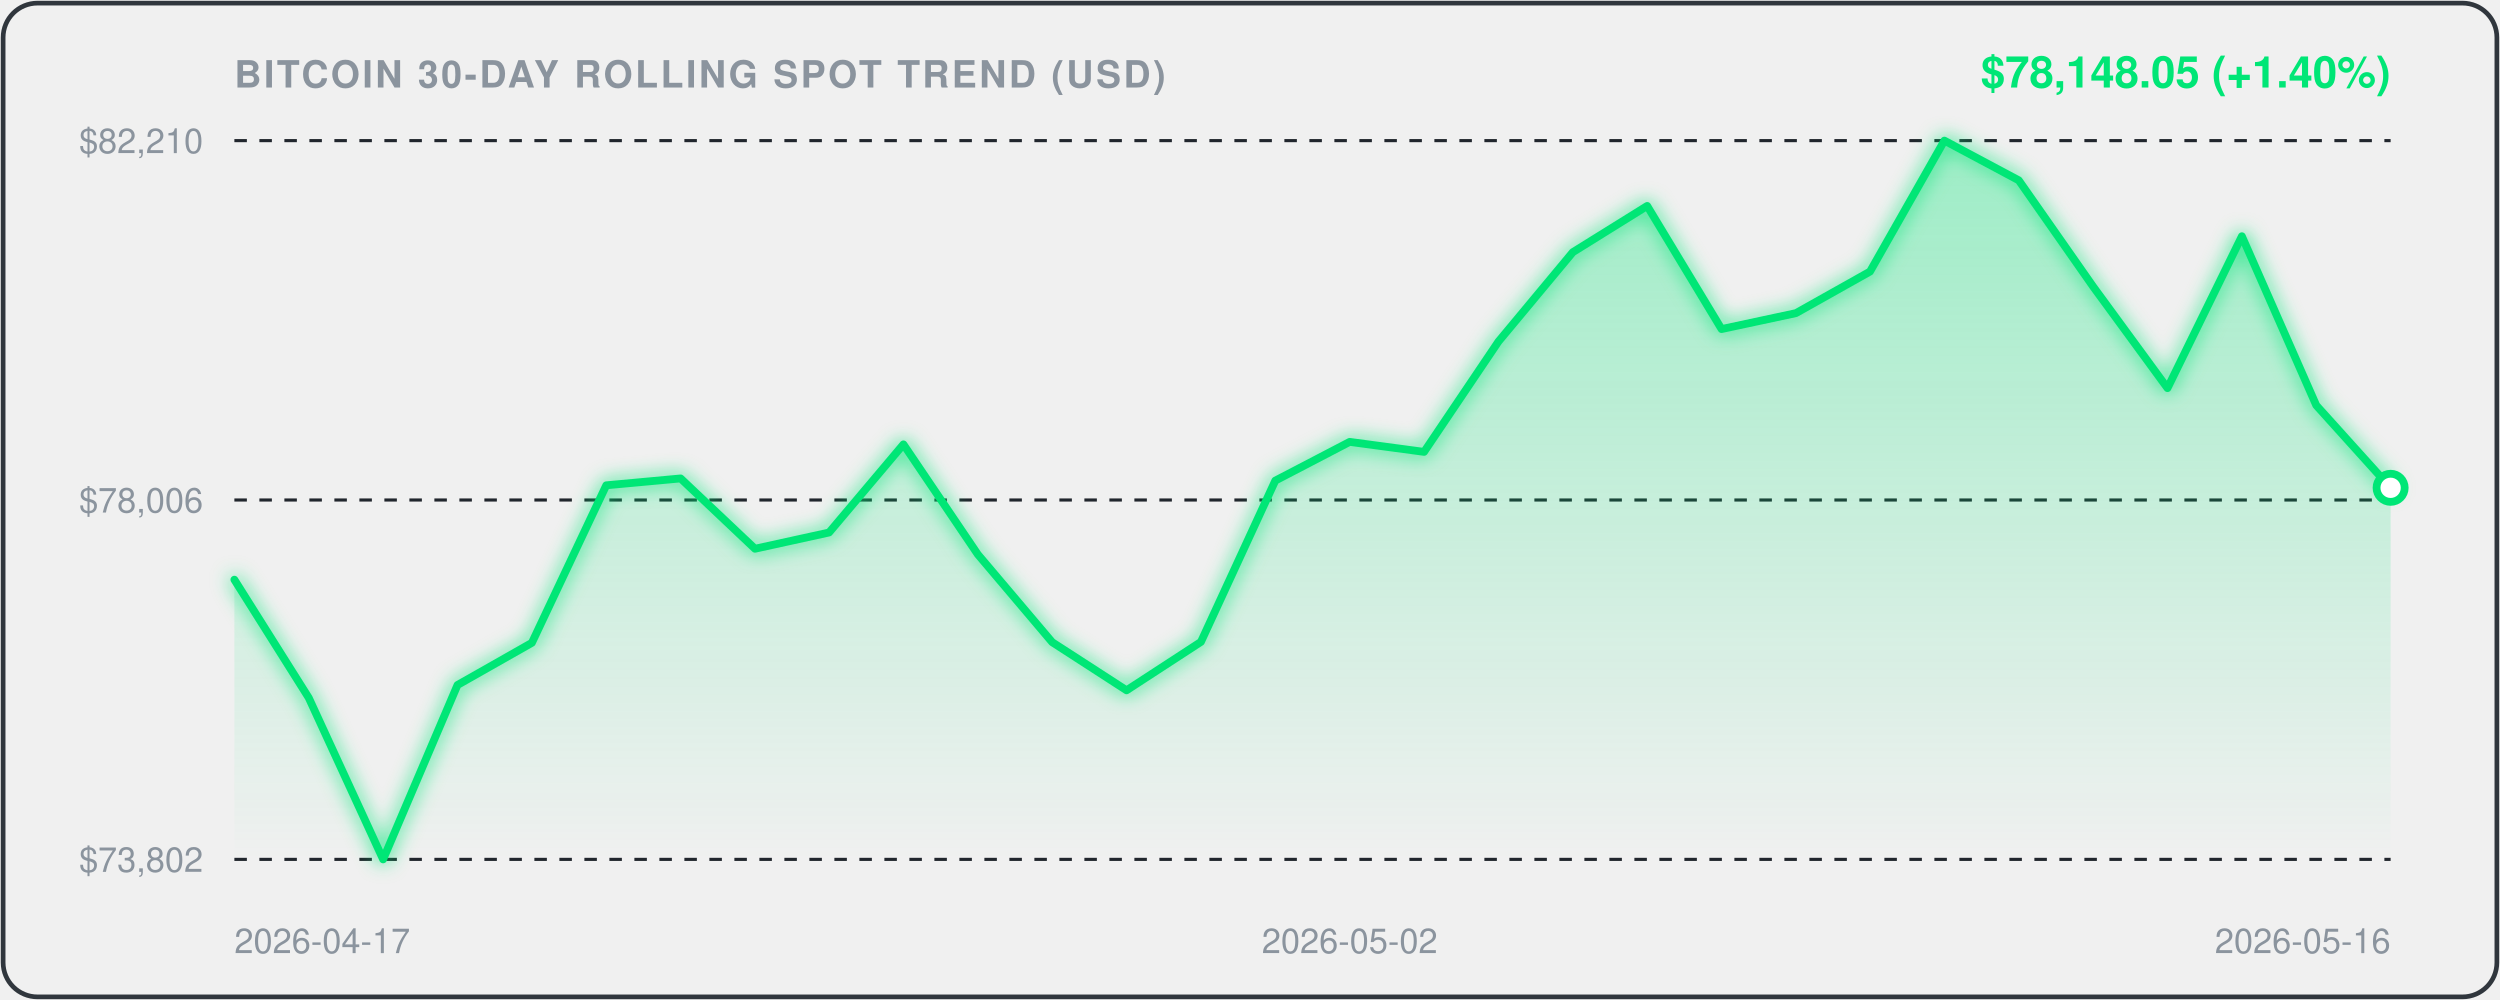
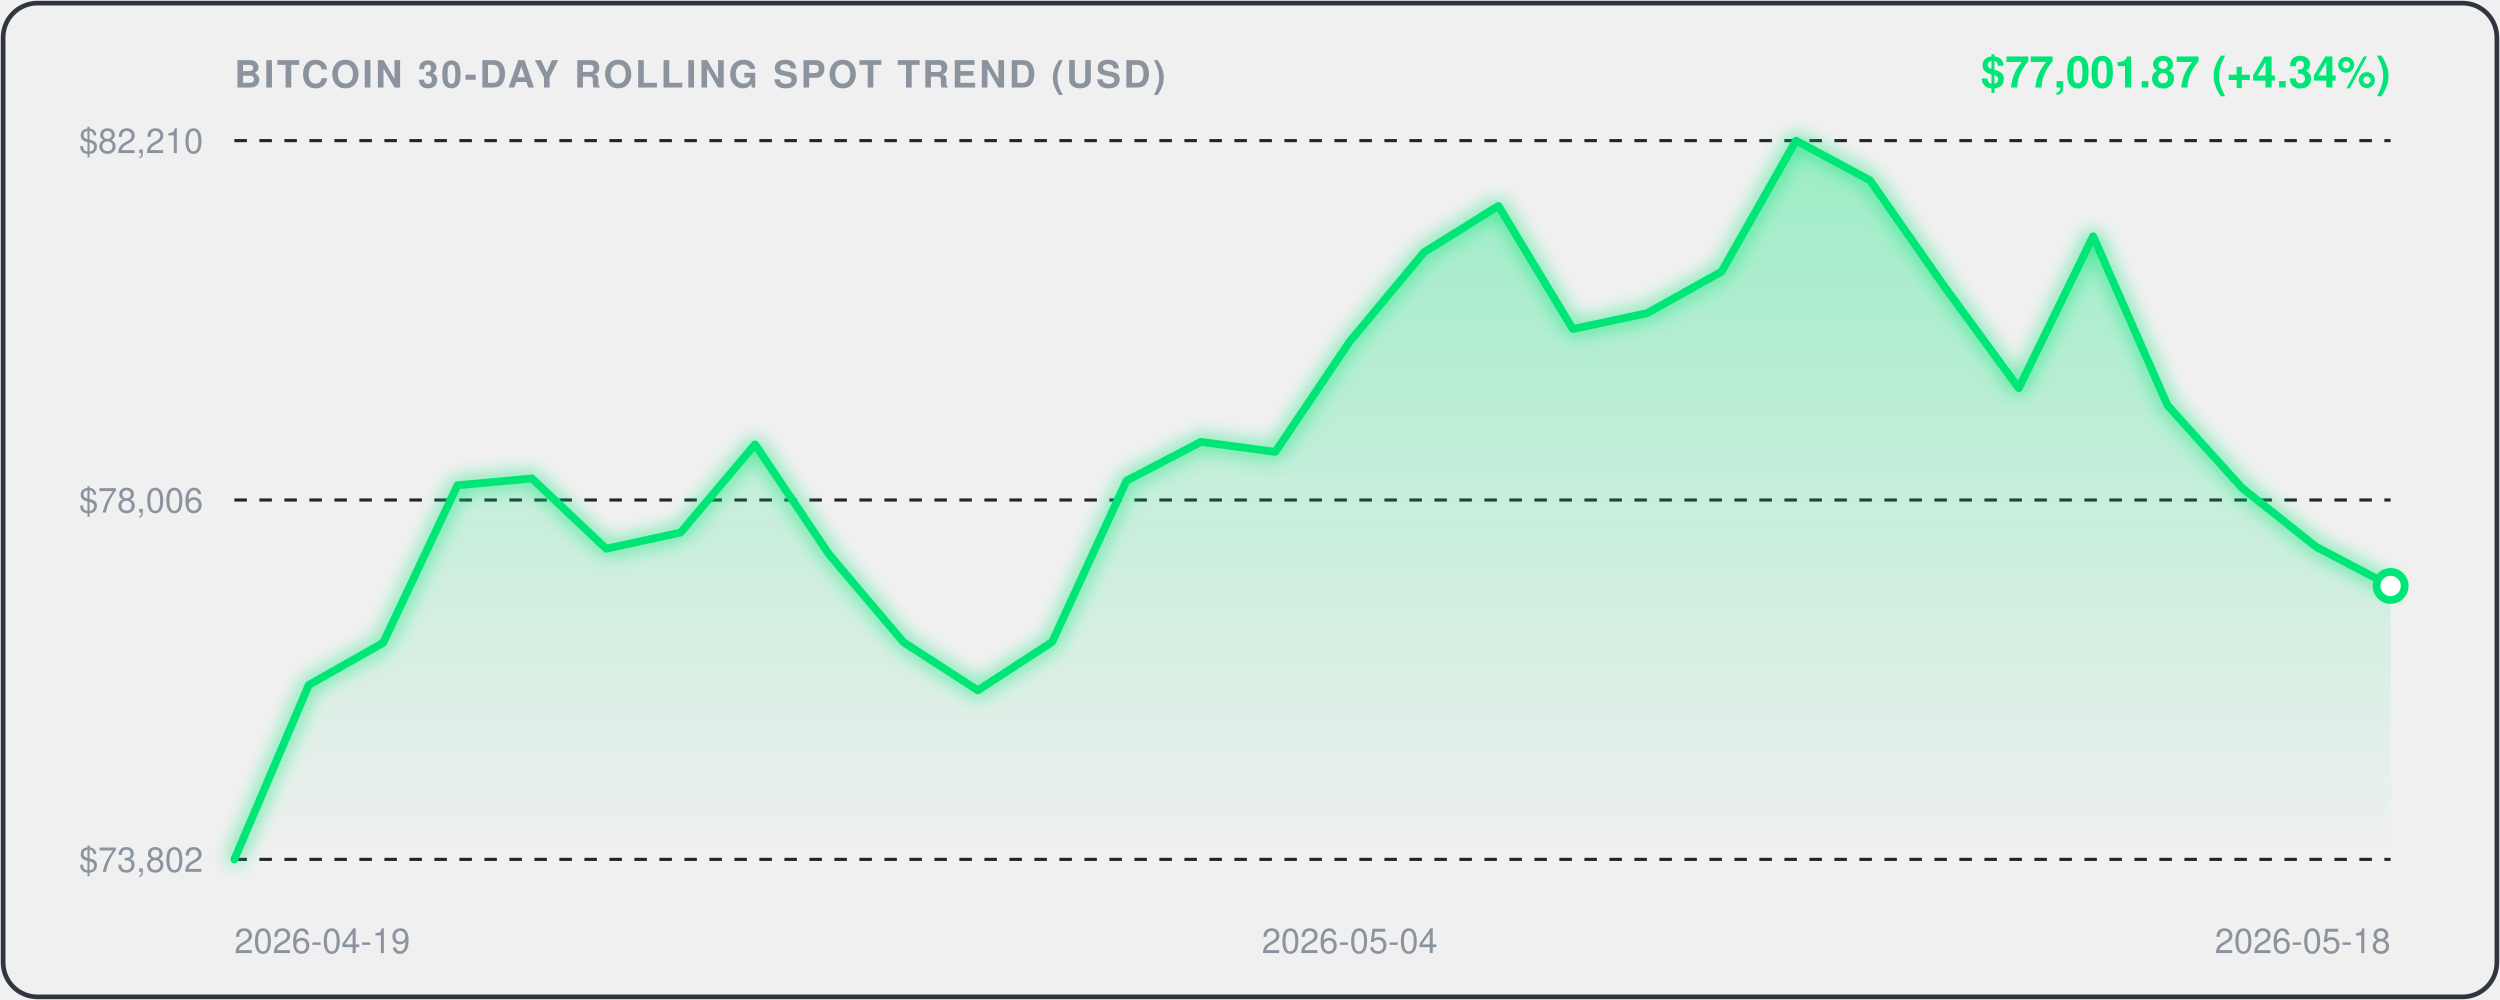
<svg xmlns="http://www.w3.org/2000/svg" viewBox="0 0 800 320" width="100%" height="100%" style="background:#0d1117;border-radius:12px;font-family:-apple-system,BlinkMacSystemFont,'Segoe UI',Helvetica,Arial,sans-serif;">
  <defs>
    <linearGradient id="areaGrad" x1="0" y1="0" x2="0" y2="1">
      <stop offset="0%" stop-color="rgba(0, 230, 118, 0.35)" />
      <stop offset="100%" stop-color="rgba(0, 230, 118, 0.0)" />
    </linearGradient>
    <filter id="glow" x="-20%" y="-20%" width="140%" height="140%">
      <feGaussianBlur stdDeviation="3" result="blur" />
      <feComposite in="SourceGraphic" in2="blur" operator="over" />
    </filter>
  </defs>
  <rect x="1" y="1" width="798" height="318" rx="11" fill="none" stroke="#30363d" stroke-width="1.5" />
  <text x="75" y="28" fill="#8b949e" font-size="12" font-weight="600" letter-spacing="0.8">BITCOIN 30-DAY ROLLING SPOT TREND (USD)</text>
-   <text x="765" y="28" text-anchor="end" fill="#00E676" font-size="14" font-weight="700">$78,148.05 (+1.40%)</text>
+   <text x="765" y="28" text-anchor="end" fill="#00E676" font-size="14" font-weight="700">$77,001.87 (+4.34%)</text>
  <line x1="75" y1="45" x2="765" y2="45" stroke="#21262d" stroke-width="1" stroke-dasharray="4,4" />
  <text x="65" y="49" text-anchor="end" fill="#8b949e" font-size="11">$82,210</text>
  <line x1="75" y1="160.0" x2="765" y2="160.0" stroke="#21262d" stroke-width="1" stroke-dasharray="4,4" />
  <text x="65" y="164.0" text-anchor="end" fill="#8b949e" font-size="11">$78,006</text>
  <line x1="75" y1="275" x2="765" y2="275" stroke="#21262d" stroke-width="1" stroke-dasharray="4,4" />
  <text x="65" y="279" text-anchor="end" fill="#8b949e" font-size="11">$73,802</text>
-   <path d="M 75.0,185.5 L 98.8,223.3 L 122.6,275.0 L 146.4,219.2 L 170.2,205.7 L 194.0,155.3 L 217.8,153.1 L 241.6,175.6 L 265.3,170.4 L 289.1,142.2 L 312.9,177.4 L 336.7,205.5 L 360.5,220.9 L 384.3,205.4 L 408.1,153.8 L 431.9,141.4 L 455.7,144.6 L 479.5,109.3 L 503.3,80.7 L 527.1,65.9 L 550.9,105.3 L 574.7,100.2 L 598.4,86.9 L 622.2,45.0 L 646.0,57.7 L 669.8,91.7 L 693.6,124.2 L 717.4,75.6 L 741.2,129.7 L 765.0,156.1 L 765.0,275.0 L 75.0,275.0 Z" fill="url(#areaGrad)" />
-   <path d="M 75.0,185.5 L 98.8,223.3 L 122.6,275.0 L 146.4,219.2 L 170.2,205.7 L 194.0,155.3 L 217.8,153.1 L 241.6,175.6 L 265.3,170.4 L 289.1,142.2 L 312.9,177.4 L 336.7,205.5 L 360.5,220.9 L 384.3,205.4 L 408.1,153.8 L 431.9,141.4 L 455.7,144.6 L 479.5,109.3 L 503.3,80.7 L 527.1,65.9 L 550.9,105.3 L 574.7,100.2 L 598.4,86.9 L 622.2,45.0 L 646.0,57.7 L 669.8,91.7 L 693.6,124.2 L 717.4,75.6 L 741.2,129.7 L 765.0,156.1" fill="none" stroke="#00E676" stroke-width="2.5" stroke-linecap="round" stroke-linejoin="round" filter="url(#glow)" />
-   <circle cx="765.0" cy="156.1" r="4.5" fill="#ffffff" stroke="#00E676" stroke-width="2.5" />
-   <text x="75.0" y="305" fill="#8b949e" font-size="11" text-anchor="start">2026-04-17</text>
-   <text x="431.9" y="305" fill="#8b949e" font-size="11" text-anchor="middle">2026-05-02</text>
-   <text x="765.0" y="305" fill="#8b949e" font-size="11" text-anchor="end">2026-05-16</text>
+   <path d="M 75.0,275.0 L 98.8,219.2 L 122.6,205.7 L 146.4,155.3 L 170.2,153.1 L 194.0,175.6 L 217.8,170.4 L 241.6,142.2 L 265.3,177.4 L 289.1,205.5 L 312.9,220.9 L 336.7,205.4 L 360.5,153.8 L 384.3,141.4 L 408.1,144.6 L 431.9,109.3 L 455.7,80.7 L 479.5,65.9 L 503.3,105.3 L 527.1,100.2 L 550.9,86.9 L 574.7,45.0 L 598.4,57.7 L 622.2,91.7 L 646.0,124.2 L 669.8,75.6 L 693.6,129.7 L 717.4,156.1 L 741.2,175.0 L 765.0,187.5 L 765.0,275.0 L 75.0,275.0 Z" fill="url(#areaGrad)" />
+   <path d="M 75.0,275.0 L 98.8,219.2 L 122.6,205.7 L 146.4,155.3 L 170.2,153.1 L 194.0,175.6 L 217.8,170.4 L 241.6,142.2 L 265.3,177.4 L 289.1,205.5 L 312.9,220.9 L 336.7,205.4 L 360.5,153.8 L 384.3,141.4 L 408.1,144.6 L 431.9,109.3 L 455.7,80.7 L 479.5,65.9 L 503.3,105.3 L 527.1,100.2 L 550.9,86.9 L 574.7,45.0 L 598.4,57.7 L 622.2,91.7 L 646.0,124.2 L 669.8,75.6 L 693.6,129.7 L 717.4,156.1 L 741.2,175.0 L 765.0,187.5" fill="none" stroke="#00E676" stroke-width="2.5" stroke-linecap="round" stroke-linejoin="round" filter="url(#glow)" />
+   <circle cx="765.0" cy="187.5" r="4.5" fill="#ffffff" stroke="#00E676" stroke-width="2.5" />
+   <text x="75.0" y="305" fill="#8b949e" font-size="11" text-anchor="start">2026-04-19</text>
+   <text x="431.9" y="305" fill="#8b949e" font-size="11" text-anchor="middle">2026-05-04</text>
+   <text x="765.0" y="305" fill="#8b949e" font-size="11" text-anchor="end">2026-05-18</text>
</svg>
